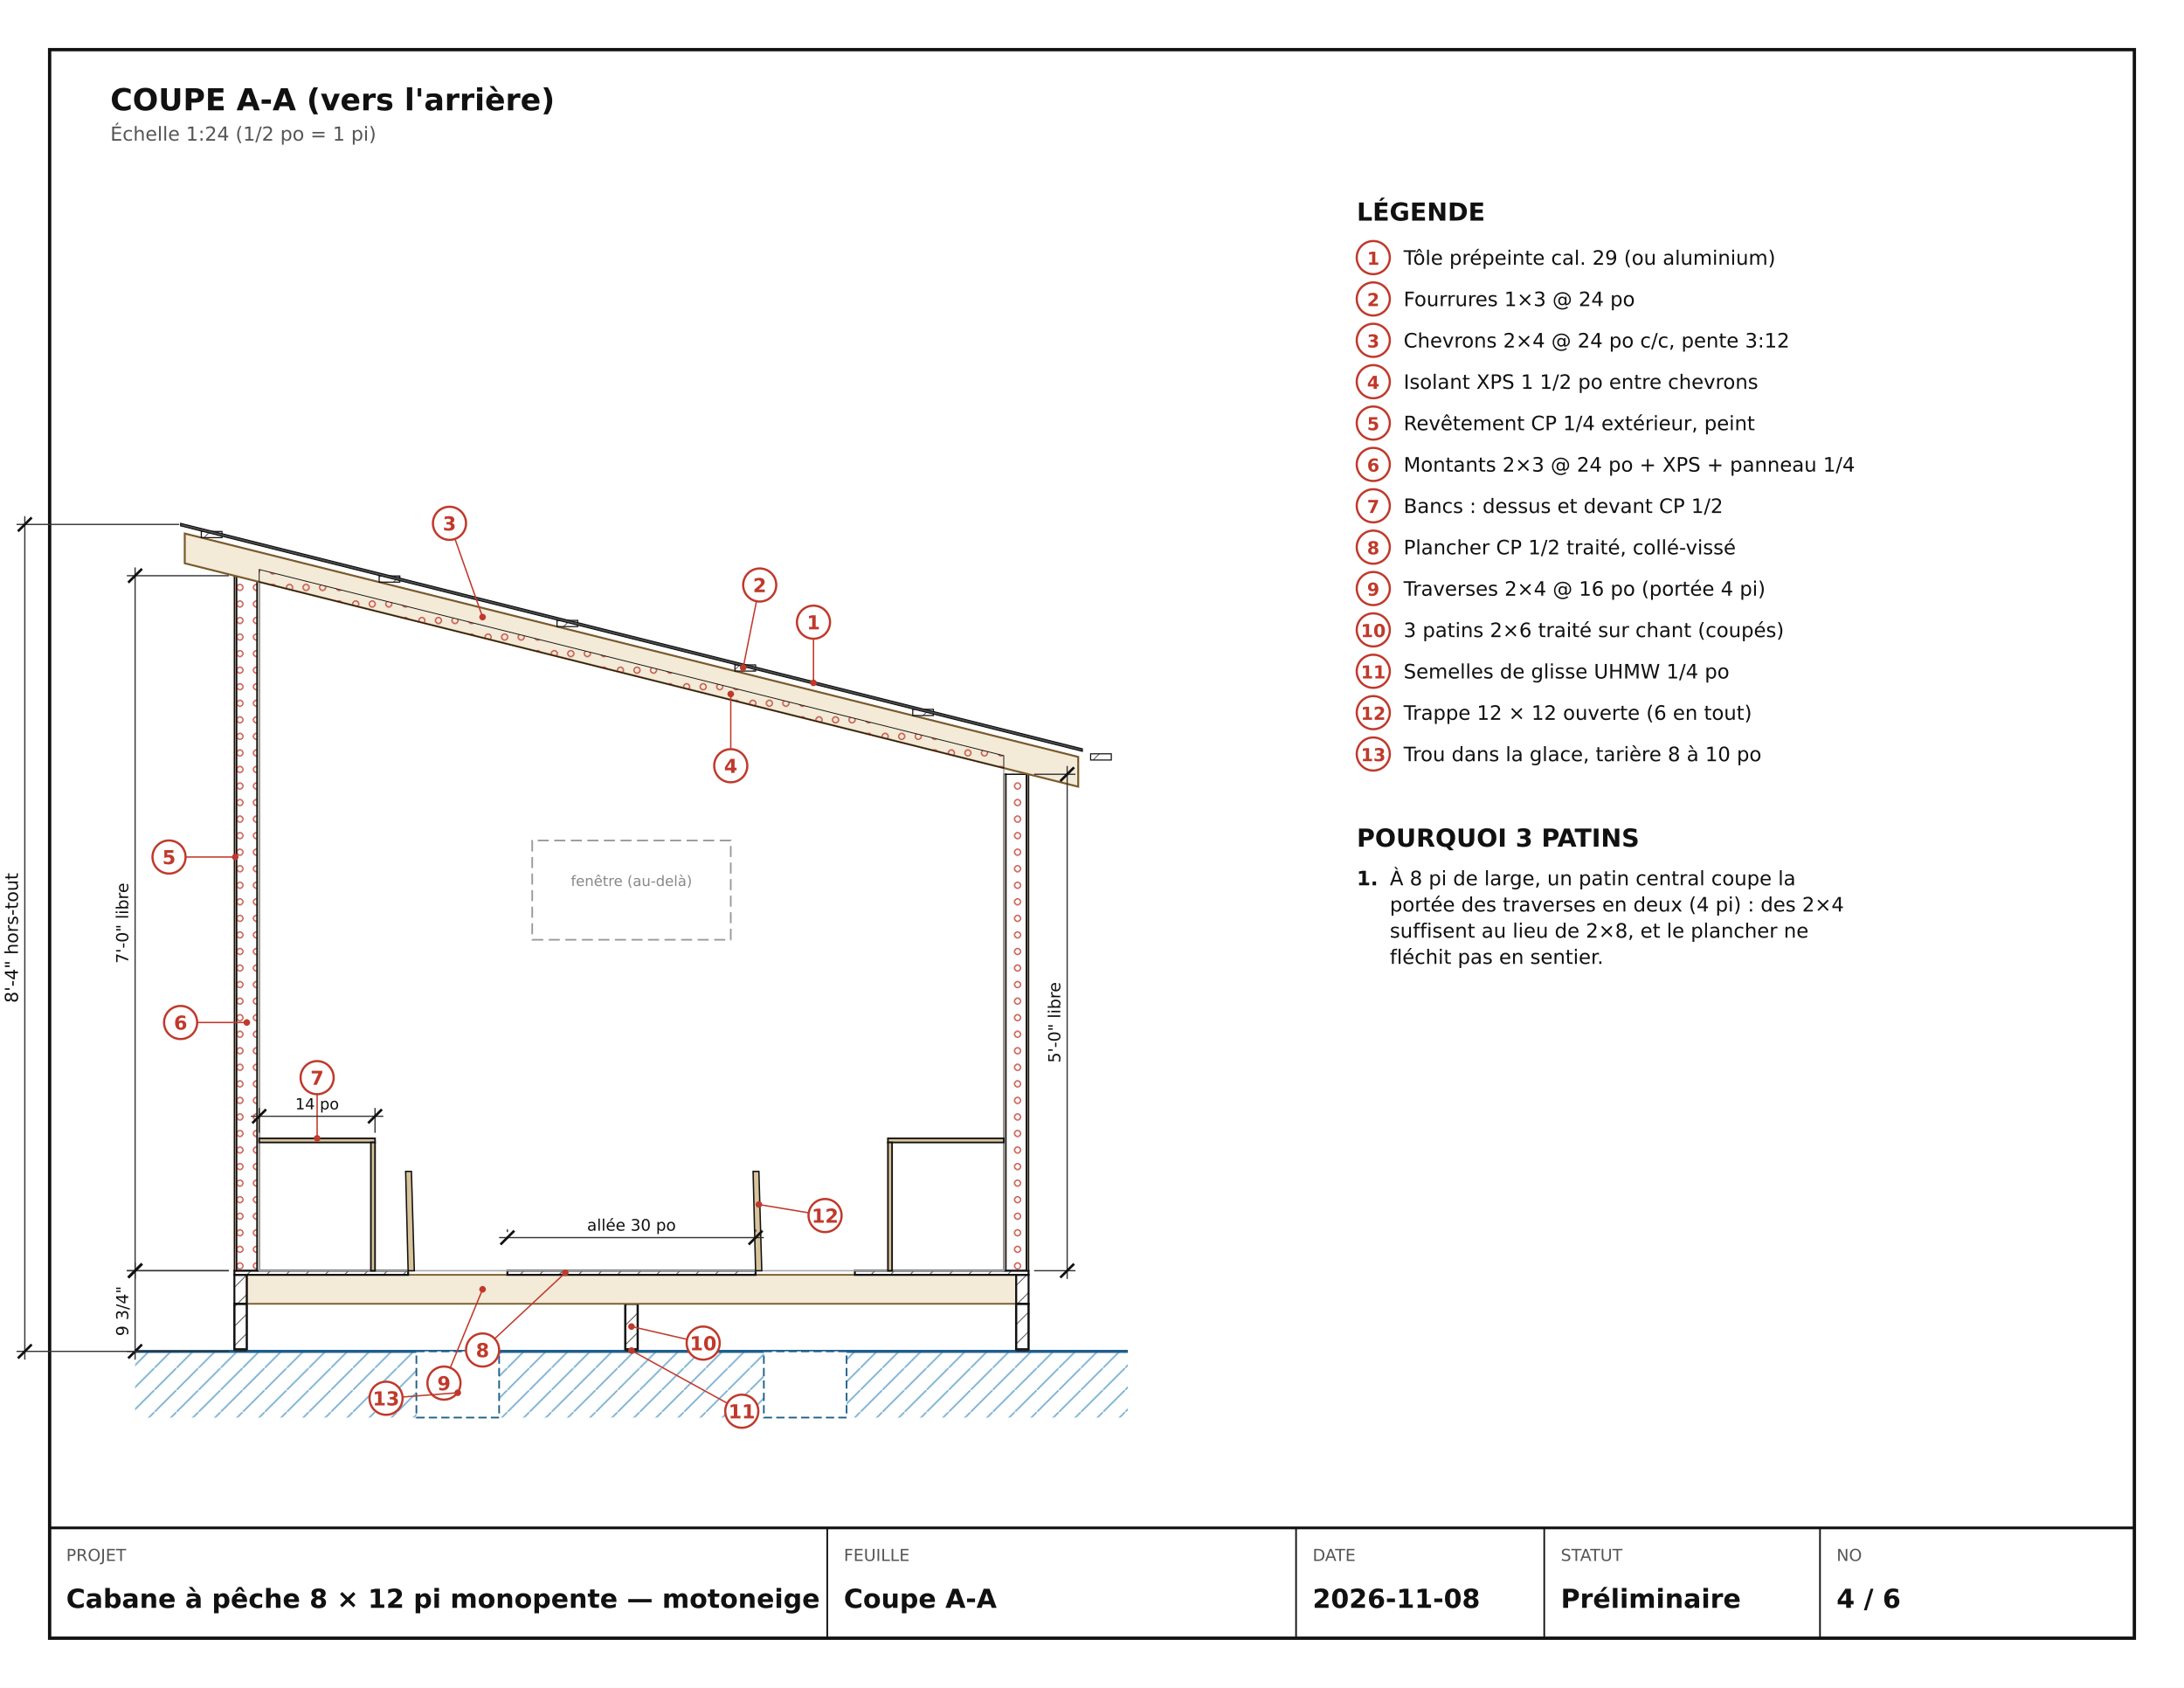
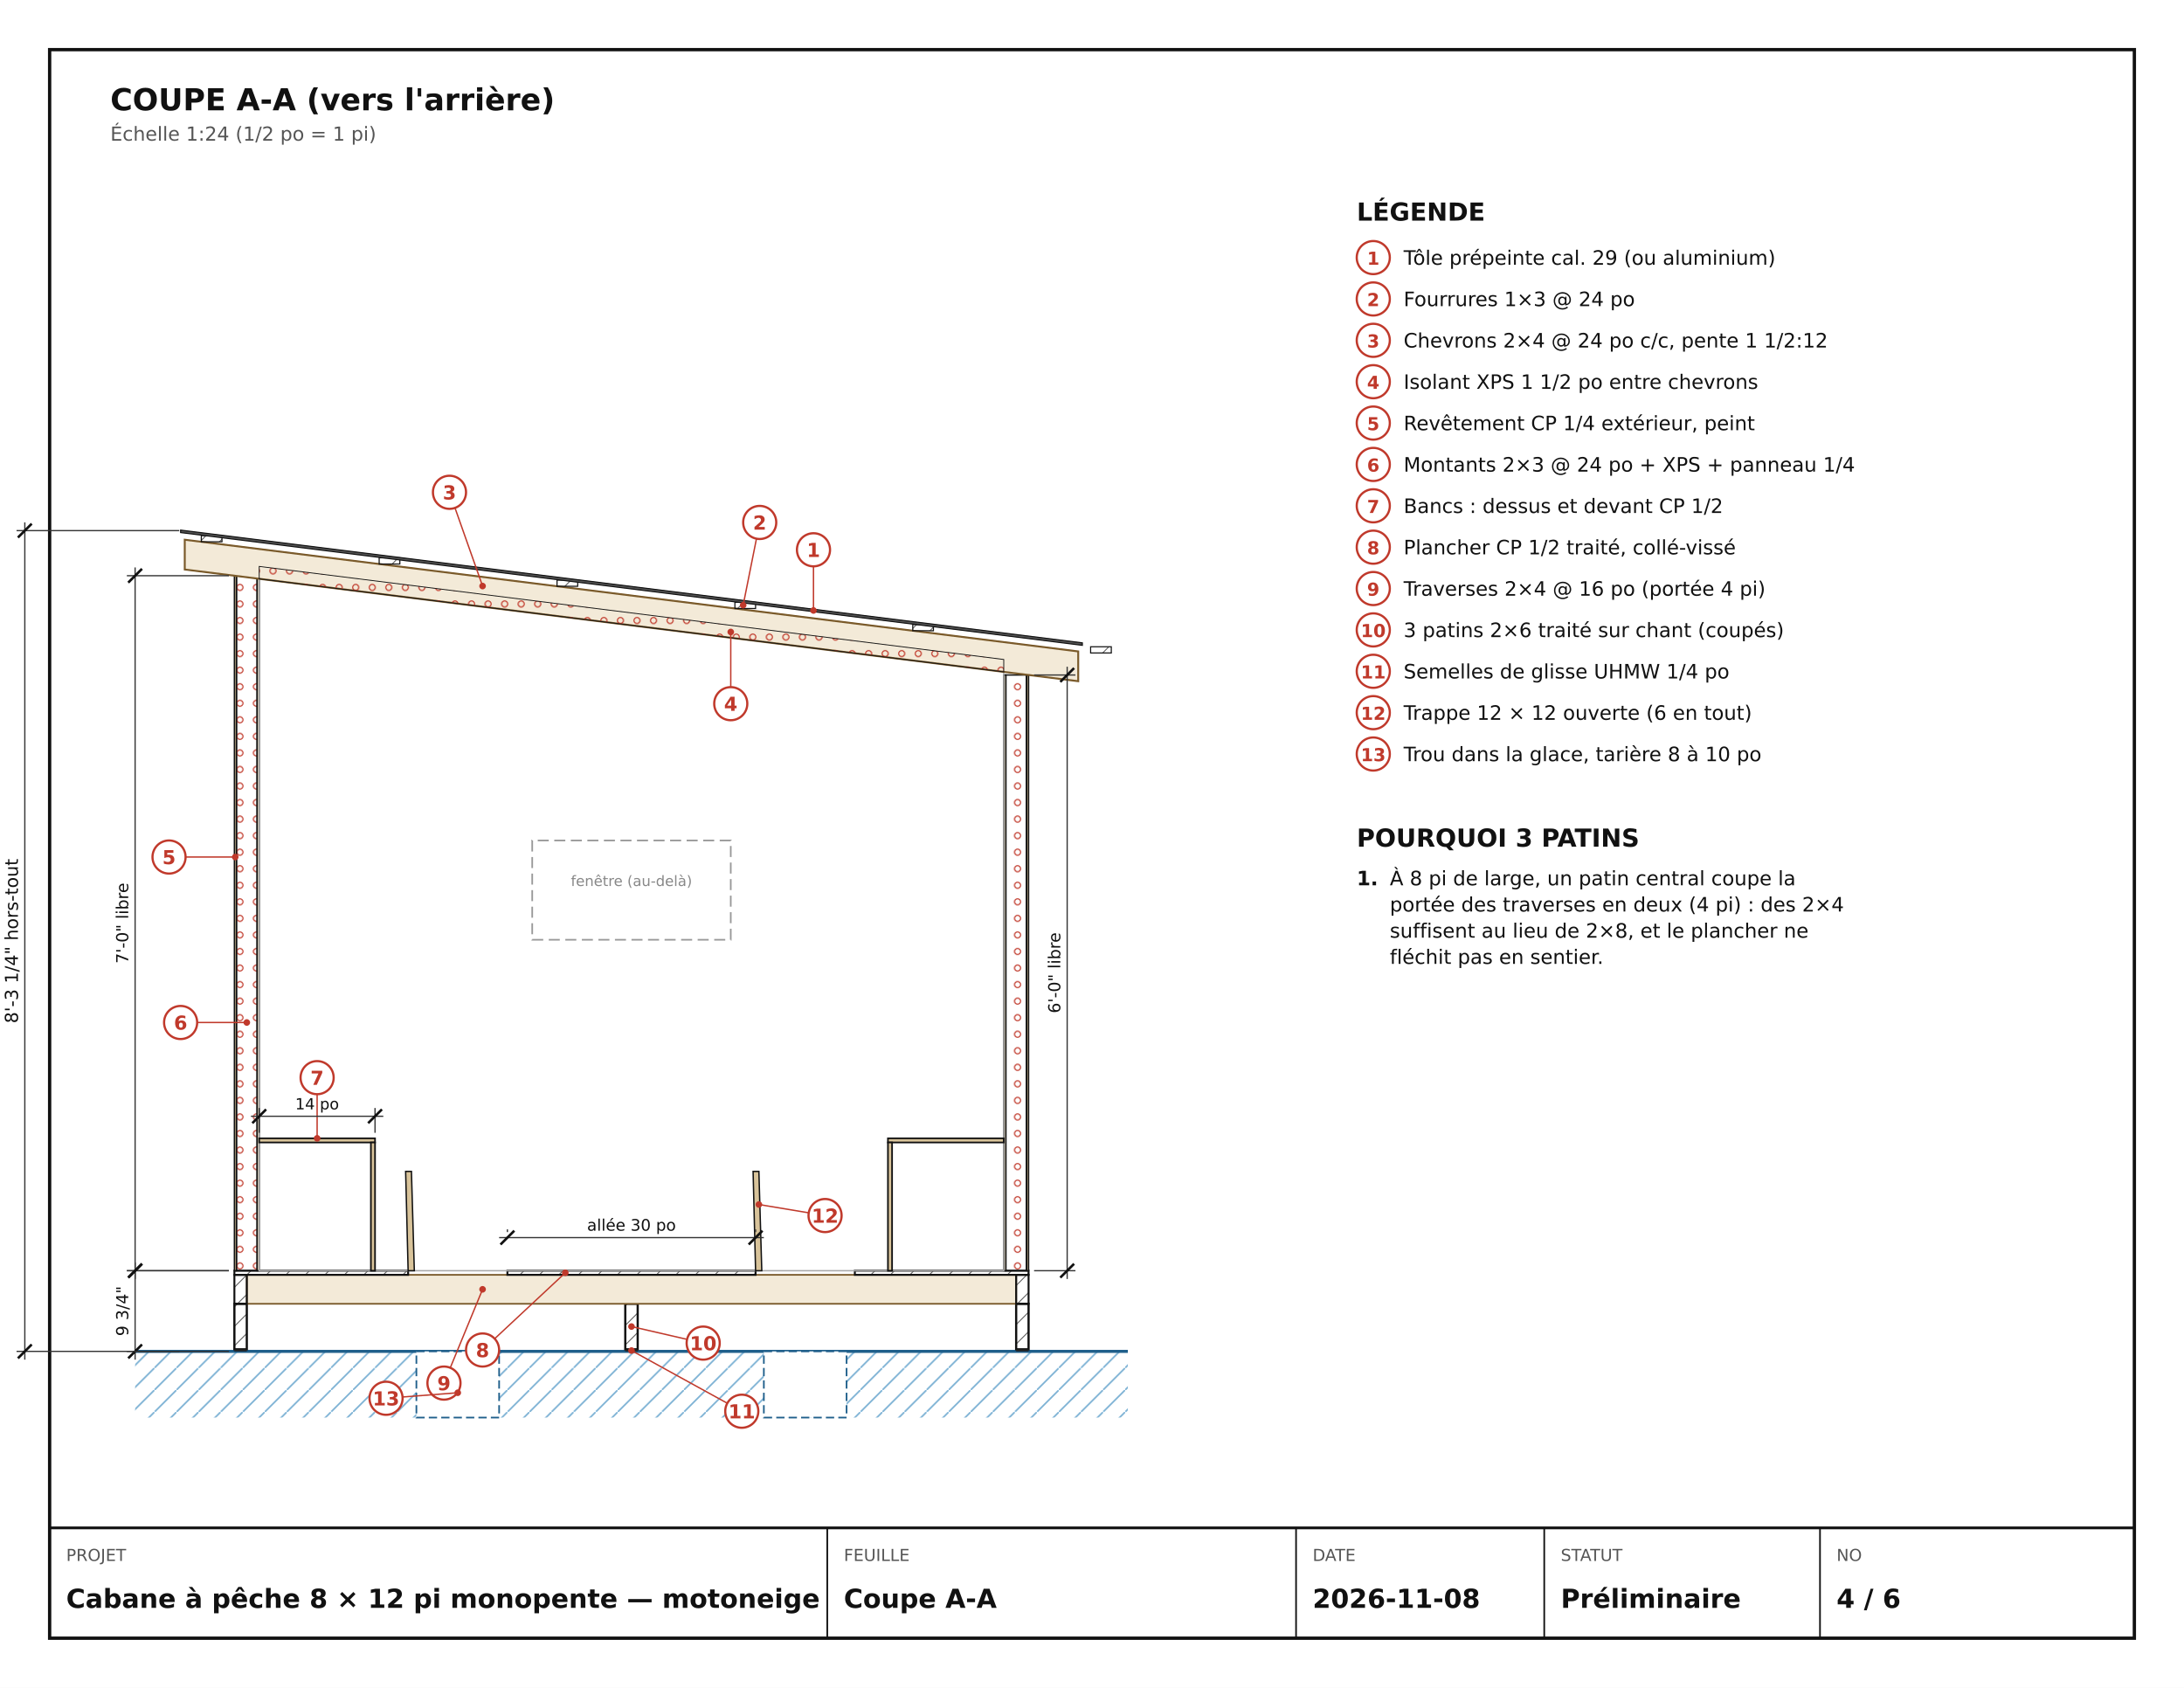
<svg xmlns="http://www.w3.org/2000/svg" width="792" height="612" viewBox="0 0 792 612" font-family="DejaVu Sans, Arial, sans-serif">
  <rect width="792" height="612" fill="#fff" />
  <defs>
    <pattern id="hach" width="5" height="5" patternUnits="userSpaceOnUse" patternTransform="rotate(45)">
      <line x1="0" y1="0" x2="0" y2="5" stroke="#555" stroke-width="0.6" />
    </pattern>
    <pattern id="bois" width="4" height="4" patternUnits="userSpaceOnUse" patternTransform="rotate(45)">
      <line x1="0" y1="0" x2="0" y2="4" stroke="#7a5a2a" stroke-width="0.5" />
      <line x1="0" y1="0" x2="4" y2="0" stroke="#7a5a2a" stroke-width="0.5" />
    </pattern>
    <pattern id="glace" width="8" height="8" patternUnits="userSpaceOnUse">
      <line x1="0" y1="8" x2="8" y2="0" stroke="#7fb3d5" stroke-width="0.6" />
    </pattern>
    <pattern id="isol" width="6" height="6" patternUnits="userSpaceOnUse">
      <circle cx="3" cy="3" r="1.1" fill="none" stroke="#c0392b" stroke-width="0.4" />
    </pattern>
  </defs>
  <rect x="18" y="18" width="756" height="576" fill="none" stroke="#111" stroke-width="1.2" />
  <line x1="18" y1="554" x2="774" y2="554" stroke="#111" stroke-width="1" />
  <line x1="300" y1="554" x2="300" y2="594" stroke="#111" stroke-width="0.6" />
  <line x1="470" y1="554" x2="470" y2="594" stroke="#111" stroke-width="0.6" />
  <line x1="560" y1="554" x2="560" y2="594" stroke="#111" stroke-width="0.6" />
  <line x1="660" y1="554" x2="660" y2="594" stroke="#111" stroke-width="0.6" />
  <text x="24" y="566" font-size="6" fill="#555">PROJET</text>
  <text x="24" y="583" font-size="9.5" font-weight="bold" fill="#111">Cabane à pêche 8 × 12 pi monopente — motoneige</text>
  <text x="306" y="566" font-size="6" fill="#555">FEUILLE</text>
  <text x="306" y="583" font-size="9.5" font-weight="bold" fill="#111">Coupe A-A</text>
  <text x="476" y="566" font-size="6" fill="#555">DATE</text>
  <text x="476" y="583" font-size="9.5" font-weight="bold" fill="#111">2026-11-08</text>
  <text x="566" y="566" font-size="6" fill="#555">STATUT</text>
  <text x="566" y="583" font-size="9.5" font-weight="bold" fill="#111">Préliminaire</text>
  <text x="666" y="566" font-size="6" fill="#555">NO</text>
  <text x="666" y="583" font-size="9.5" font-weight="bold" fill="#111">4 / 6</text>
  <text x="40.00" y="40.00" font-size="11" text-anchor="start" font-weight="bold" fill="#111">COUPE A-A (vers l'arrière)</text>
  <text x="40.00" y="51.00" font-size="7" text-anchor="start" font-weight="normal" fill="#555">Échelle 1:24 (1/2 po = 1 pi)</text>
  <polygon points="49.00,514.00 409.00,514.00 409.00,490.00 49.00,490.00" fill="url(#glace)" stroke="none" stroke-width="0.8" />
  <line x1="49.00" y1="490.00" x2="409.00" y2="490.00" stroke="#1f5f8b" stroke-width="1.1" />
  <polygon points="151.00,514.00 181.00,514.00 181.00,490.00 151.00,490.00" fill="#fff" stroke="#1f5f8b" stroke-width="0.6" stroke-dasharray="3,1.5" />
  <polygon points="277.00,514.00 307.00,514.00 307.00,490.00 277.00,490.00" fill="#fff" stroke="#1f5f8b" stroke-width="0.6" stroke-dasharray="3,1.5" />
  <polygon points="85.00,489.25 89.50,489.25 89.50,472.75 85.00,472.75" fill="url(#hach)" stroke="#111" stroke-width="0.8" />
  <polygon points="85.00,490.00 89.50,490.00 89.50,489.25 85.00,489.25" fill="#222" stroke="none" stroke-width="0.8" />
  <polygon points="226.75,489.25 231.25,489.25 231.25,472.75 226.75,472.75" fill="url(#hach)" stroke="#111" stroke-width="0.8" />
  <polygon points="226.75,490.00 231.25,490.00 231.25,489.25 226.75,489.25" fill="#222" stroke="none" stroke-width="0.8" />
  <polygon points="368.50,489.25 373.00,489.25 373.00,472.75 368.50,472.75" fill="url(#hach)" stroke="#111" stroke-width="0.8" />
  <polygon points="368.50,490.00 373.00,490.00 373.00,489.25 368.50,489.25" fill="#222" stroke="none" stroke-width="0.8" />
  <polygon points="89.50,472.75 368.50,472.75 368.50,462.25 89.50,462.25" fill="#f3ead8" stroke="#7a5a2a" stroke-width="0.6" />
  <polygon points="85.00,472.75 89.50,472.75 89.50,462.25 85.00,462.25" fill="url(#hach)" stroke="#111" stroke-width="0.7" />
  <polygon points="368.50,472.75 373.00,472.75 373.00,462.25 368.50,462.25" fill="url(#hach)" stroke="#111" stroke-width="0.7" />
  <polygon points="85.00,462.25 148.00,462.25 148.00,460.75 85.00,460.75" fill="url(#hach)" stroke="#111" stroke-width="0.7" />
  <polygon points="184.00,462.25 274.00,462.25 274.00,460.75 184.00,460.75" fill="url(#hach)" stroke="#111" stroke-width="0.7" />
  <polygon points="310.00,462.25 373.00,462.25 373.00,460.75 310.00,460.75" fill="url(#hach)" stroke="#111" stroke-width="0.7" />
  <polygon points="85.00,460.75 85.75,460.75 85.75,208.75 85.00,208.75" fill="#d8c39a" stroke="#111" stroke-width="0.5" />
  <polygon points="85.75,460.75 93.25,460.75 93.25,208.75 85.75,208.75" fill="url(#isol)" stroke="#111" stroke-width="0.5" />
  <polygon points="93.25,460.75 94.00,460.75 94.00,208.75 93.25,208.75" fill="#efe3c8" stroke="#111" stroke-width="0.5" />
-   <polygon points="372.25,460.75 373.00,460.75 373.00,280.75 372.25,280.75" fill="#d8c39a" stroke="#111" stroke-width="0.5" />
-   <polygon points="364.75,460.75 372.25,460.75 372.25,280.75 364.75,280.75" fill="url(#isol)" stroke="#111" stroke-width="0.5" />
-   <polygon points="364.00,460.75 364.75,460.75 364.75,280.75 364.00,280.75" fill="#efe3c8" stroke="#111" stroke-width="0.5" />
-   <polygon points="94.00,460.75 364.00,460.75 364.00,278.50 94.00,211.00" fill="none" stroke="#aaa" stroke-width="0.5" />
+   <polygon points="372.25,460.75 373.00,460.75 373.00,244.75 372.25,244.75" fill="#d8c39a" stroke="#111" stroke-width="0.5" />
+   <polygon points="364.75,460.75 372.25,460.75 372.25,244.75 364.75,244.75" fill="url(#isol)" stroke="#111" stroke-width="0.5" />
+   <polygon points="364.00,460.75 364.75,460.75 364.75,244.75 364.00,244.75" fill="#efe3c8" stroke="#111" stroke-width="0.5" />
+   <polygon points="94.00,460.75 364.00,460.75 364.00,243.62 94.00,209.88" fill="none" stroke="#aaa" stroke-width="0.5" />
  <polygon points="193.00,340.75 265.00,340.75 265.00,304.75 193.00,304.75" fill="none" stroke="#999" stroke-width="0.6" stroke-dasharray="4,2" />
  <text x="229.00" y="321.25" font-size="5.2" text-anchor="middle" font-weight="normal" fill="#888">fenêtre (au-delà)</text>
-   <polygon points="67.00,204.25 391.00,285.25 391.00,274.45 67.00,193.45" fill="#f3ead8" stroke="#7a5a2a" stroke-width="0.7" />
-   <polygon points="94.00,211.00 364.00,278.50 364.00,274.00 94.00,206.50" fill="url(#isol)" stroke="#111" stroke-width="0.3" />
-   <polygon points="73.00,194.95 80.50,194.95 80.50,192.70 73.00,192.70" fill="url(#hach)" stroke="#111" stroke-width="0.4" />
-   <polygon points="137.50,211.08 145.00,211.08 145.00,208.83 137.50,208.83" fill="url(#hach)" stroke="#111" stroke-width="0.4" />
-   <polygon points="202.00,227.20 209.50,227.20 209.50,224.95 202.00,224.95" fill="url(#hach)" stroke="#111" stroke-width="0.4" />
-   <polygon points="266.50,243.33 274.00,243.33 274.00,241.08 266.50,241.08" fill="url(#hach)" stroke="#111" stroke-width="0.4" />
-   <polygon points="331.00,259.45 338.50,259.45 338.50,257.20 331.00,257.20" fill="url(#hach)" stroke="#111" stroke-width="0.4" />
-   <polygon points="395.50,275.58 403.00,275.58 403.00,273.33 395.50,273.33" fill="url(#hach)" stroke="#111" stroke-width="0.4" />
-   <polygon points="65.50,190.67 392.50,272.42 392.50,271.52 65.50,189.77" fill="#555" stroke="#111" stroke-width="0.4" />
+   <polygon points="67.00,206.50 391.00,247.00 391.00,236.20 67.00,195.70" fill="#f3ead8" stroke="#7a5a2a" stroke-width="0.7" />
+   <polygon points="94.00,209.88 364.00,243.62 364.00,239.12 94.00,205.38" fill="url(#isol)" stroke="#111" stroke-width="0.3" />
+   <polygon points="73.00,196.45 80.50,196.45 80.50,194.20 73.00,194.20" fill="url(#hach)" stroke="#111" stroke-width="0.4" />
+   <polygon points="137.50,204.51 145.00,204.51 145.00,202.26 137.50,202.26" fill="url(#hach)" stroke="#111" stroke-width="0.4" />
+   <polygon points="202.00,212.58 209.50,212.58 209.50,210.33 202.00,210.33" fill="url(#hach)" stroke="#111" stroke-width="0.4" />
+   <polygon points="266.50,220.64 274.00,220.64 274.00,218.39 266.50,218.39" fill="url(#hach)" stroke="#111" stroke-width="0.4" />
+   <polygon points="331.00,228.70 338.50,228.70 338.50,226.45 331.00,226.45" fill="url(#hach)" stroke="#111" stroke-width="0.4" />
+   <polygon points="395.50,236.76 403.00,236.76 403.00,234.51 395.50,234.51" fill="url(#hach)" stroke="#111" stroke-width="0.4" />
+   <polygon points="65.50,193.11 392.50,233.99 392.50,233.09 65.50,192.21" fill="#555" stroke="#111" stroke-width="0.4" />
  <polygon points="94.00,414.25 136.00,414.25 136.00,412.75 94.00,412.75" fill="#d8c39a" stroke="#111" stroke-width="0.6" />
  <polygon points="134.50,460.75 136.00,460.75 136.00,414.25 134.50,414.25" fill="#d8c39a" stroke="#111" stroke-width="0.6" />
  <polygon points="322.00,414.25 364.00,414.25 364.00,412.75 322.00,412.75" fill="#d8c39a" stroke="#111" stroke-width="0.6" />
  <polygon points="322.00,460.75 323.50,460.75 323.50,414.25 322.00,414.25" fill="#d8c39a" stroke="#111" stroke-width="0.6" />
  <polygon points="148.00,460.75 147.10,424.75 149.20,424.75 150.25,460.75" fill="#d8c39a" stroke="#111" stroke-width="0.5" />
  <polygon points="274.00,460.75 273.10,424.75 275.20,424.75 276.25,460.75" fill="#d8c39a" stroke="#111" stroke-width="0.5" />
-   <line x1="295.00" y1="247.60" x2="295.00" y2="225.60" stroke="#c0392b" stroke-width="0.5" />
-   <circle cx="295.00" cy="247.60" r="1.2" fill="#c0392b" />
-   <circle cx="295.00" cy="225.60" r="6" fill="#fff" stroke="#c0392b" stroke-width="0.8" />
-   <text x="295.00" y="228.20" font-size="7" text-anchor="middle" font-weight="bold" fill="#c0392b">1</text>
-   <line x1="269.50" y1="242.12" x2="275.50" y2="212.12" stroke="#c0392b" stroke-width="0.5" />
-   <circle cx="269.50" cy="242.12" r="1.2" fill="#c0392b" />
-   <circle cx="275.50" cy="212.12" r="6" fill="#fff" stroke="#c0392b" stroke-width="0.8" />
-   <text x="275.50" y="214.72" font-size="7" text-anchor="middle" font-weight="bold" fill="#c0392b">2</text>
-   <line x1="175.00" y1="223.75" x2="163.00" y2="189.75" stroke="#c0392b" stroke-width="0.5" />
-   <circle cx="175.00" cy="223.75" r="1.2" fill="#c0392b" />
-   <circle cx="163.00" cy="189.75" r="6" fill="#fff" stroke="#c0392b" stroke-width="0.8" />
-   <text x="163.00" y="192.35" font-size="7" text-anchor="middle" font-weight="bold" fill="#c0392b">3</text>
-   <line x1="265.00" y1="251.65" x2="265.00" y2="277.65" stroke="#c0392b" stroke-width="0.5" />
-   <circle cx="265.00" cy="251.65" r="1.2" fill="#c0392b" />
-   <circle cx="265.00" cy="277.65" r="6" fill="#fff" stroke="#c0392b" stroke-width="0.8" />
-   <text x="265.00" y="280.25" font-size="7" text-anchor="middle" font-weight="bold" fill="#c0392b">4</text>
+   <line x1="295.00" y1="221.35" x2="295.00" y2="199.35" stroke="#c0392b" stroke-width="0.5" />
+   <circle cx="295.00" cy="221.35" r="1.2" fill="#c0392b" />
+   <circle cx="295.00" cy="199.35" r="6" fill="#fff" stroke="#c0392b" stroke-width="0.8" />
+   <text x="295.00" y="201.95" font-size="7" text-anchor="middle" font-weight="bold" fill="#c0392b">1</text>
+   <line x1="269.50" y1="219.44" x2="275.50" y2="189.44" stroke="#c0392b" stroke-width="0.5" />
+   <circle cx="269.50" cy="219.44" r="1.2" fill="#c0392b" />
+   <circle cx="275.50" cy="189.44" r="6" fill="#fff" stroke="#c0392b" stroke-width="0.8" />
+   <text x="275.50" y="192.04" font-size="7" text-anchor="middle" font-weight="bold" fill="#c0392b">2</text>
+   <line x1="175.00" y1="212.50" x2="163.00" y2="178.50" stroke="#c0392b" stroke-width="0.5" />
+   <circle cx="175.00" cy="212.50" r="1.2" fill="#c0392b" />
+   <circle cx="163.00" cy="178.50" r="6" fill="#fff" stroke="#c0392b" stroke-width="0.8" />
+   <text x="163.00" y="181.10" font-size="7" text-anchor="middle" font-weight="bold" fill="#c0392b">3</text>
+   <line x1="265.00" y1="229.15" x2="265.00" y2="255.15" stroke="#c0392b" stroke-width="0.5" />
+   <circle cx="265.00" cy="229.15" r="1.2" fill="#c0392b" />
+   <circle cx="265.00" cy="255.15" r="6" fill="#fff" stroke="#c0392b" stroke-width="0.8" />
+   <text x="265.00" y="257.75" font-size="7" text-anchor="middle" font-weight="bold" fill="#c0392b">4</text>
  <line x1="85.30" y1="310.75" x2="61.30" y2="310.75" stroke="#c0392b" stroke-width="0.5" />
  <circle cx="85.30" cy="310.75" r="1.2" fill="#c0392b" />
  <circle cx="61.30" cy="310.75" r="6" fill="#fff" stroke="#c0392b" stroke-width="0.8" />
  <text x="61.30" y="313.35" font-size="7" text-anchor="middle" font-weight="bold" fill="#c0392b">5</text>
  <line x1="89.50" y1="370.75" x2="65.50" y2="370.75" stroke="#c0392b" stroke-width="0.5" />
  <circle cx="89.50" cy="370.75" r="1.2" fill="#c0392b" />
  <circle cx="65.50" cy="370.75" r="6" fill="#fff" stroke="#c0392b" stroke-width="0.8" />
  <text x="65.50" y="373.35" font-size="7" text-anchor="middle" font-weight="bold" fill="#c0392b">6</text>
  <line x1="115.00" y1="412.75" x2="115.00" y2="390.75" stroke="#c0392b" stroke-width="0.5" />
  <circle cx="115.00" cy="412.75" r="1.2" fill="#c0392b" />
  <circle cx="115.00" cy="390.75" r="6" fill="#fff" stroke="#c0392b" stroke-width="0.8" />
  <text x="115.00" y="393.35" font-size="7" text-anchor="middle" font-weight="bold" fill="#c0392b">7</text>
  <line x1="205.00" y1="461.50" x2="175.00" y2="489.50" stroke="#c0392b" stroke-width="0.5" />
  <circle cx="205.00" cy="461.50" r="1.2" fill="#c0392b" />
  <circle cx="175.00" cy="489.50" r="6" fill="#fff" stroke="#c0392b" stroke-width="0.8" />
  <text x="175.00" y="492.10" font-size="7" text-anchor="middle" font-weight="bold" fill="#c0392b">8</text>
  <line x1="175.00" y1="467.50" x2="161.00" y2="501.50" stroke="#c0392b" stroke-width="0.5" />
  <circle cx="175.00" cy="467.50" r="1.2" fill="#c0392b" />
  <circle cx="161.00" cy="501.50" r="6" fill="#fff" stroke="#c0392b" stroke-width="0.8" />
  <text x="161.00" y="504.10" font-size="7" text-anchor="middle" font-weight="bold" fill="#c0392b">9</text>
  <line x1="229.00" y1="481.00" x2="255.00" y2="487.00" stroke="#c0392b" stroke-width="0.5" />
  <circle cx="229.00" cy="481.00" r="1.2" fill="#c0392b" />
  <circle cx="255.00" cy="487.00" r="6" fill="#fff" stroke="#c0392b" stroke-width="0.8" />
  <text x="255.00" y="489.60" font-size="7" text-anchor="middle" font-weight="bold" fill="#c0392b">10</text>
  <line x1="229.00" y1="489.70" x2="269.00" y2="511.70" stroke="#c0392b" stroke-width="0.5" />
  <circle cx="229.00" cy="489.70" r="1.2" fill="#c0392b" />
  <circle cx="269.00" cy="511.70" r="6" fill="#fff" stroke="#c0392b" stroke-width="0.8" />
  <text x="269.00" y="514.30" font-size="7" text-anchor="middle" font-weight="bold" fill="#c0392b">11</text>
  <line x1="275.20" y1="436.75" x2="299.20" y2="440.75" stroke="#c0392b" stroke-width="0.5" />
  <circle cx="275.20" cy="436.75" r="1.2" fill="#c0392b" />
  <circle cx="299.20" cy="440.75" r="6" fill="#fff" stroke="#c0392b" stroke-width="0.8" />
  <text x="299.20" y="443.35" font-size="7" text-anchor="middle" font-weight="bold" fill="#c0392b">12</text>
  <line x1="166.00" y1="505.00" x2="140.00" y2="507.00" stroke="#c0392b" stroke-width="0.5" />
  <circle cx="166.00" cy="505.00" r="1.2" fill="#c0392b" />
  <circle cx="140.00" cy="507.00" r="6" fill="#fff" stroke="#c0392b" stroke-width="0.8" />
  <text x="140.00" y="509.60" font-size="7" text-anchor="middle" font-weight="bold" fill="#c0392b">13</text>
  <line x1="83.00" y1="460.75" x2="46.00" y2="460.75" stroke="#333" stroke-width="0.45" />
  <line x1="83.00" y1="208.75" x2="46.00" y2="208.75" stroke="#333" stroke-width="0.45" />
  <line x1="49.00" y1="205.75" x2="49.00" y2="463.75" stroke="#333" stroke-width="0.45" />
  <line x1="46.50" y1="463.25" x2="51.50" y2="458.25" stroke="#111" stroke-width="0.9" />
  <line x1="46.50" y1="211.25" x2="51.50" y2="206.25" stroke="#111" stroke-width="0.9" />
  <text x="46.50" y="334.75" font-size="6" text-anchor="middle" font-weight="normal" fill="#111" transform="rotate(-90 46.50 334.75)">7'-0" libre</text>
  <line x1="83.00" y1="490.00" x2="46.00" y2="490.00" stroke="#333" stroke-width="0.45" />
  <line x1="83.00" y1="460.75" x2="46.00" y2="460.75" stroke="#333" stroke-width="0.45" />
  <line x1="49.00" y1="457.75" x2="49.00" y2="493.00" stroke="#333" stroke-width="0.45" />
  <line x1="46.50" y1="492.50" x2="51.50" y2="487.50" stroke="#111" stroke-width="0.9" />
  <line x1="46.50" y1="463.25" x2="51.50" y2="458.25" stroke="#111" stroke-width="0.9" />
  <text x="46.50" y="475.38" font-size="6" text-anchor="middle" font-weight="normal" fill="#111" transform="rotate(-90 46.50 475.38)">9 3/4"</text>
  <line x1="375.00" y1="460.75" x2="390.00" y2="460.75" stroke="#333" stroke-width="0.45" />
-   <line x1="375.00" y1="280.75" x2="390.00" y2="280.75" stroke="#333" stroke-width="0.45" />
-   <line x1="387.00" y1="277.75" x2="387.00" y2="463.75" stroke="#333" stroke-width="0.45" />
+   <line x1="375.00" y1="244.75" x2="390.00" y2="244.75" stroke="#333" stroke-width="0.45" />
+   <line x1="387.00" y1="241.75" x2="387.00" y2="463.75" stroke="#333" stroke-width="0.45" />
  <line x1="384.50" y1="463.25" x2="389.50" y2="458.25" stroke="#111" stroke-width="0.9" />
-   <line x1="384.50" y1="283.25" x2="389.50" y2="278.25" stroke="#111" stroke-width="0.9" />
-   <text x="384.50" y="370.75" font-size="6" text-anchor="middle" font-weight="normal" fill="#111" transform="rotate(-90 384.50 370.75)">5'-0" libre</text>
+   <line x1="384.50" y1="247.25" x2="389.50" y2="242.25" stroke="#111" stroke-width="0.9" />
+   <text x="384.50" y="352.75" font-size="6" text-anchor="middle" font-weight="normal" fill="#111" transform="rotate(-90 384.50 352.75)">6'-0" libre</text>
  <line x1="65.00" y1="490.00" x2="6.00" y2="490.00" stroke="#333" stroke-width="0.45" />
-   <line x1="65.00" y1="190.15" x2="6.00" y2="190.15" stroke="#333" stroke-width="0.45" />
-   <line x1="9.00" y1="187.15" x2="9.00" y2="493.00" stroke="#333" stroke-width="0.45" />
+   <line x1="65.00" y1="192.40" x2="6.00" y2="192.40" stroke="#333" stroke-width="0.45" />
+   <line x1="9.00" y1="189.40" x2="9.00" y2="493.00" stroke="#333" stroke-width="0.45" />
  <line x1="6.50" y1="492.50" x2="11.50" y2="487.50" stroke="#111" stroke-width="0.9" />
-   <line x1="6.50" y1="192.65" x2="11.50" y2="187.65" stroke="#111" stroke-width="0.9" />
-   <text x="6.50" y="340.07" font-size="6.5" text-anchor="middle" font-weight="normal" fill="#111" transform="rotate(-90 6.50 340.07)">8'-4" hors-tout</text>
+   <line x1="6.50" y1="194.90" x2="11.50" y2="189.90" stroke="#111" stroke-width="0.9" />
+   <text x="6.50" y="341.20" font-size="6.5" text-anchor="middle" font-weight="normal" fill="#111" transform="rotate(-90 6.50 341.20)">8'-3 1/4" hors-tout</text>
  <line x1="94.00" y1="410.75" x2="94.00" y2="401.75" stroke="#333" stroke-width="0.45" />
  <line x1="136.00" y1="410.75" x2="136.00" y2="401.75" stroke="#333" stroke-width="0.45" />
  <line x1="91.00" y1="404.75" x2="139.00" y2="404.75" stroke="#333" stroke-width="0.45" />
  <line x1="91.50" y1="407.25" x2="96.50" y2="402.25" stroke="#111" stroke-width="0.9" />
  <line x1="133.50" y1="407.25" x2="138.50" y2="402.25" stroke="#111" stroke-width="0.9" />
  <text x="115.00" y="402.25" font-size="5.6" text-anchor="middle" font-weight="normal" fill="#111">14 po</text>
  <line x1="184.00" y1="446.75" x2="184.00" y2="445.75" stroke="#333" stroke-width="0.45" />
  <line x1="274.00" y1="446.75" x2="274.00" y2="445.75" stroke="#333" stroke-width="0.45" />
  <line x1="181.00" y1="448.75" x2="277.00" y2="448.75" stroke="#333" stroke-width="0.45" />
  <line x1="181.50" y1="451.25" x2="186.50" y2="446.25" stroke="#111" stroke-width="0.9" />
  <line x1="271.50" y1="451.25" x2="276.50" y2="446.25" stroke="#111" stroke-width="0.9" />
  <text x="229.00" y="446.25" font-size="5.8" text-anchor="middle" font-weight="normal" fill="#111">allée 30 po</text>
  <text x="492.00" y="80.00" font-size="9" text-anchor="start" font-weight="bold" fill="#111">LÉGENDE</text>
  <circle cx="498" cy="93.4" r="6" fill="#fff" stroke="#c0392b" stroke-width="0.8" />
  <text x="498.00" y="96.00" font-size="6.5" text-anchor="middle" font-weight="bold" fill="#c0392b">1</text>
  <text x="509.00" y="96.00" font-size="7.2" text-anchor="start" font-weight="normal" fill="#111">Tôle prépeinte cal. 29 (ou aluminium)</text>
  <circle cx="498" cy="108.4" r="6" fill="#fff" stroke="#c0392b" stroke-width="0.8" />
  <text x="498.00" y="111.00" font-size="6.5" text-anchor="middle" font-weight="bold" fill="#c0392b">2</text>
  <text x="509.00" y="111.00" font-size="7.2" text-anchor="start" font-weight="normal" fill="#111">Fourrures 1×3 @ 24 po</text>
  <circle cx="498" cy="123.4" r="6" fill="#fff" stroke="#c0392b" stroke-width="0.8" />
  <text x="498.00" y="126.00" font-size="6.5" text-anchor="middle" font-weight="bold" fill="#c0392b">3</text>
-   <text x="509.00" y="126.00" font-size="7.2" text-anchor="start" font-weight="normal" fill="#111">Chevrons 2×4 @ 24 po c/c, pente 3:12</text>
+   <text x="509.00" y="126.00" font-size="7.2" text-anchor="start" font-weight="normal" fill="#111">Chevrons 2×4 @ 24 po c/c, pente 1 1/2:12</text>
  <circle cx="498" cy="138.4" r="6" fill="#fff" stroke="#c0392b" stroke-width="0.8" />
  <text x="498.00" y="141.00" font-size="6.5" text-anchor="middle" font-weight="bold" fill="#c0392b">4</text>
  <text x="509.00" y="141.00" font-size="7.2" text-anchor="start" font-weight="normal" fill="#111">Isolant XPS 1 1/2 po entre chevrons</text>
  <circle cx="498" cy="153.4" r="6" fill="#fff" stroke="#c0392b" stroke-width="0.8" />
  <text x="498.00" y="156.00" font-size="6.5" text-anchor="middle" font-weight="bold" fill="#c0392b">5</text>
  <text x="509.00" y="156.00" font-size="7.2" text-anchor="start" font-weight="normal" fill="#111">Revêtement CP 1/4 extérieur, peint</text>
  <circle cx="498" cy="168.4" r="6" fill="#fff" stroke="#c0392b" stroke-width="0.8" />
  <text x="498.00" y="171.00" font-size="6.5" text-anchor="middle" font-weight="bold" fill="#c0392b">6</text>
  <text x="509.00" y="171.00" font-size="7.2" text-anchor="start" font-weight="normal" fill="#111">Montants 2×3 @ 24 po + XPS + panneau 1/4</text>
  <circle cx="498" cy="183.4" r="6" fill="#fff" stroke="#c0392b" stroke-width="0.8" />
  <text x="498.00" y="186.00" font-size="6.5" text-anchor="middle" font-weight="bold" fill="#c0392b">7</text>
  <text x="509.00" y="186.00" font-size="7.2" text-anchor="start" font-weight="normal" fill="#111">Bancs : dessus et devant CP 1/2</text>
  <circle cx="498" cy="198.4" r="6" fill="#fff" stroke="#c0392b" stroke-width="0.8" />
  <text x="498.00" y="201.00" font-size="6.5" text-anchor="middle" font-weight="bold" fill="#c0392b">8</text>
  <text x="509.00" y="201.00" font-size="7.2" text-anchor="start" font-weight="normal" fill="#111">Plancher CP 1/2 traité, collé-vissé</text>
  <circle cx="498" cy="213.4" r="6" fill="#fff" stroke="#c0392b" stroke-width="0.8" />
  <text x="498.00" y="216.00" font-size="6.5" text-anchor="middle" font-weight="bold" fill="#c0392b">9</text>
  <text x="509.00" y="216.00" font-size="7.2" text-anchor="start" font-weight="normal" fill="#111">Traverses 2×4 @ 16 po (portée 4 pi)</text>
  <circle cx="498" cy="228.4" r="6" fill="#fff" stroke="#c0392b" stroke-width="0.8" />
  <text x="498.00" y="231.00" font-size="6.5" text-anchor="middle" font-weight="bold" fill="#c0392b">10</text>
  <text x="509.00" y="231.00" font-size="7.2" text-anchor="start" font-weight="normal" fill="#111">3 patins 2×6 traité sur chant (coupés)</text>
  <circle cx="498" cy="243.4" r="6" fill="#fff" stroke="#c0392b" stroke-width="0.8" />
  <text x="498.00" y="246.00" font-size="6.5" text-anchor="middle" font-weight="bold" fill="#c0392b">11</text>
  <text x="509.00" y="246.00" font-size="7.2" text-anchor="start" font-weight="normal" fill="#111">Semelles de glisse UHMW 1/4 po</text>
  <circle cx="498" cy="258.4" r="6" fill="#fff" stroke="#c0392b" stroke-width="0.8" />
  <text x="498.00" y="261.00" font-size="6.5" text-anchor="middle" font-weight="bold" fill="#c0392b">12</text>
  <text x="509.00" y="261.00" font-size="7.2" text-anchor="start" font-weight="normal" fill="#111">Trappe 12 × 12 ouverte (6 en tout)</text>
  <circle cx="498" cy="273.4" r="6" fill="#fff" stroke="#c0392b" stroke-width="0.8" />
  <text x="498.00" y="276.00" font-size="6.5" text-anchor="middle" font-weight="bold" fill="#c0392b">13</text>
  <text x="509.00" y="276.00" font-size="7.2" text-anchor="start" font-weight="normal" fill="#111">Trou dans la glace, tarière 8 à 10 po</text>
  <text x="492.00" y="307.00" font-size="9" text-anchor="start" font-weight="bold" fill="#111">POURQUOI 3 PATINS</text>
  <text x="492.00" y="321.00" font-size="7.2" text-anchor="start" font-weight="bold" fill="#111">1.</text>
  <text x="504.00" y="321.00" font-size="7.2" text-anchor="start" font-weight="normal" fill="#111">À 8 pi de large, un patin central coupe la</text>
  <text x="504.00" y="330.50" font-size="7.2" text-anchor="start" font-weight="normal" fill="#111">portée des traverses en deux (4 pi) : des 2×4</text>
  <text x="504.00" y="340.00" font-size="7.2" text-anchor="start" font-weight="normal" fill="#111">suffisent au lieu de 2×8, et le plancher ne</text>
  <text x="504.00" y="349.50" font-size="7.2" text-anchor="start" font-weight="normal" fill="#111">fléchit pas en sentier.</text>
</svg>
